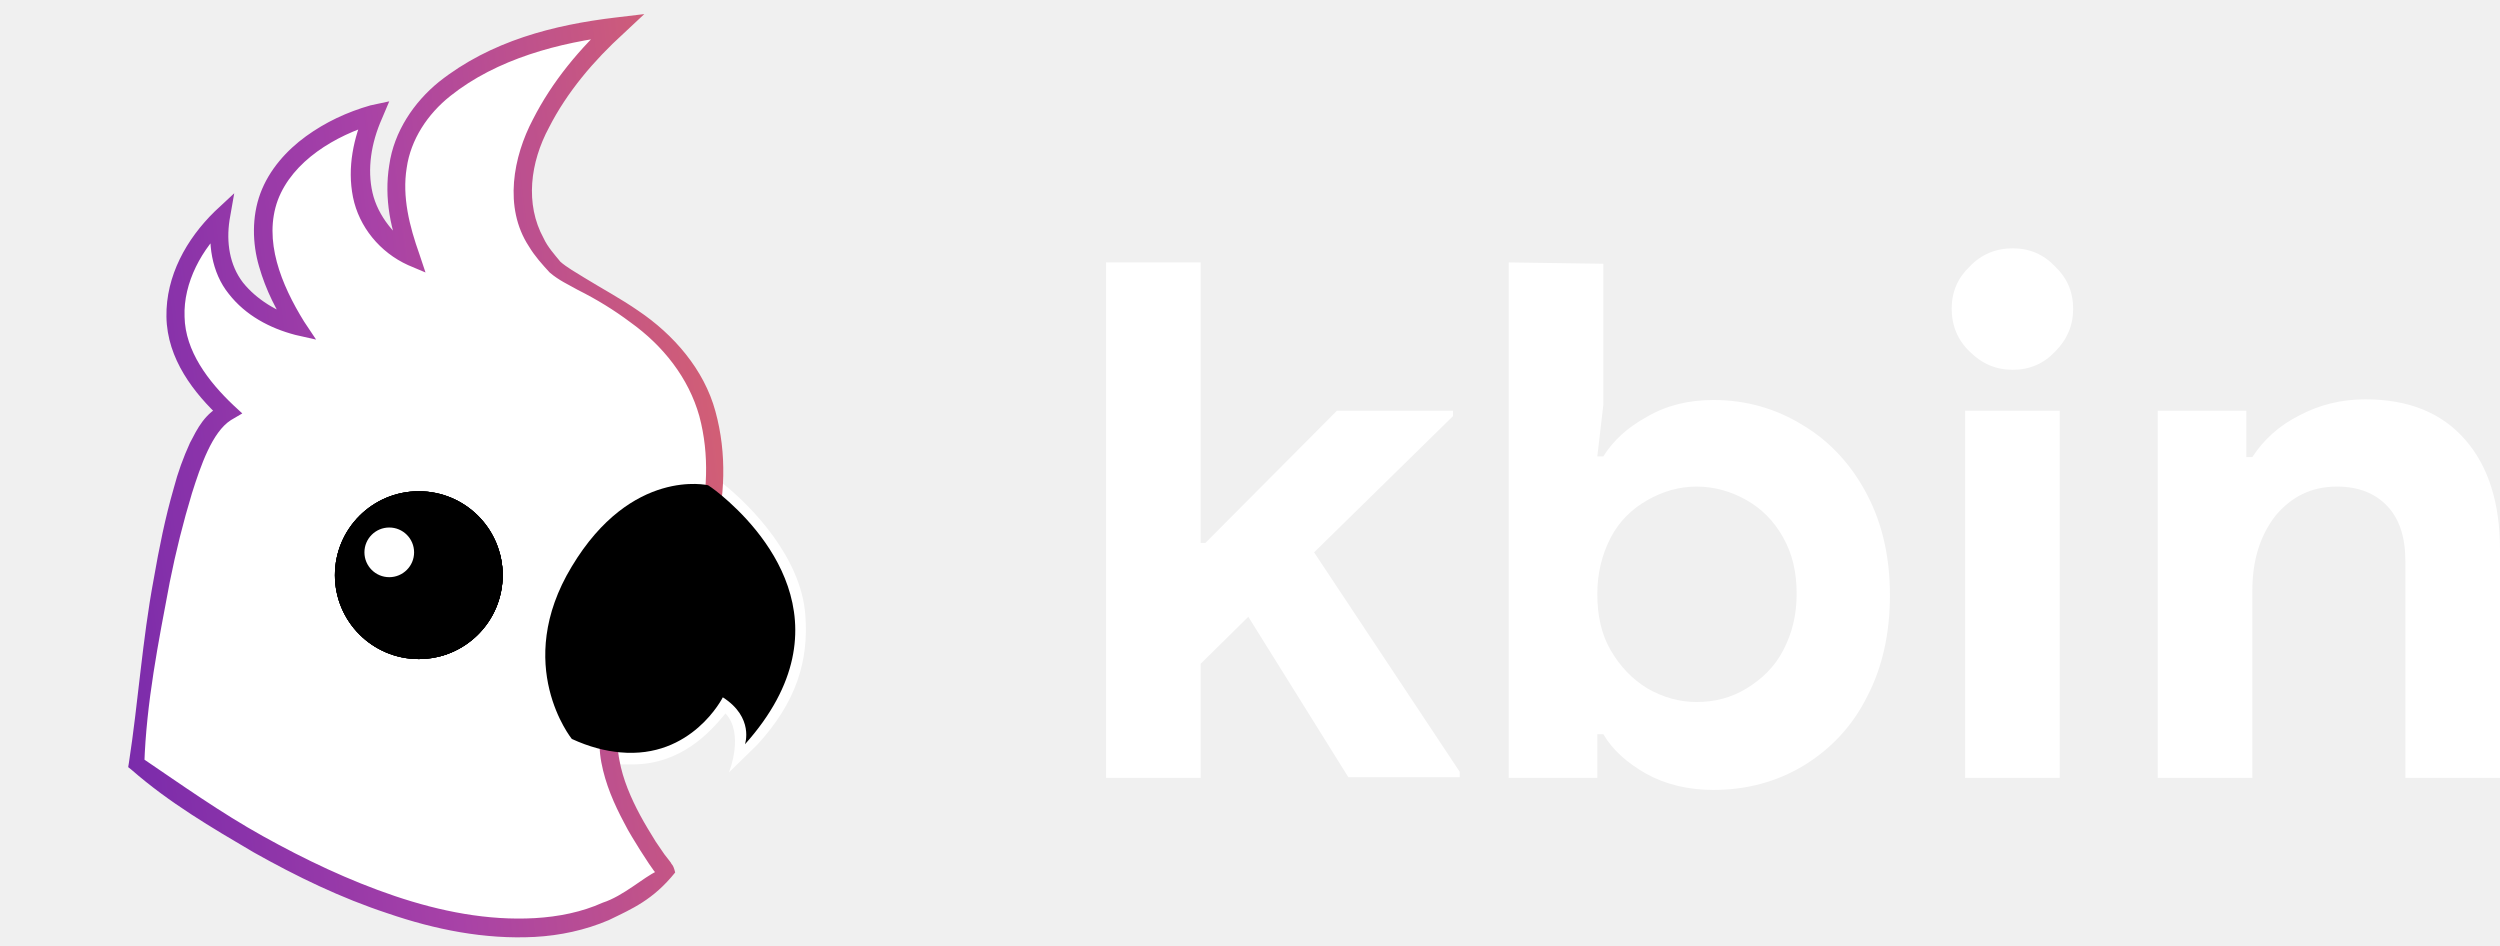
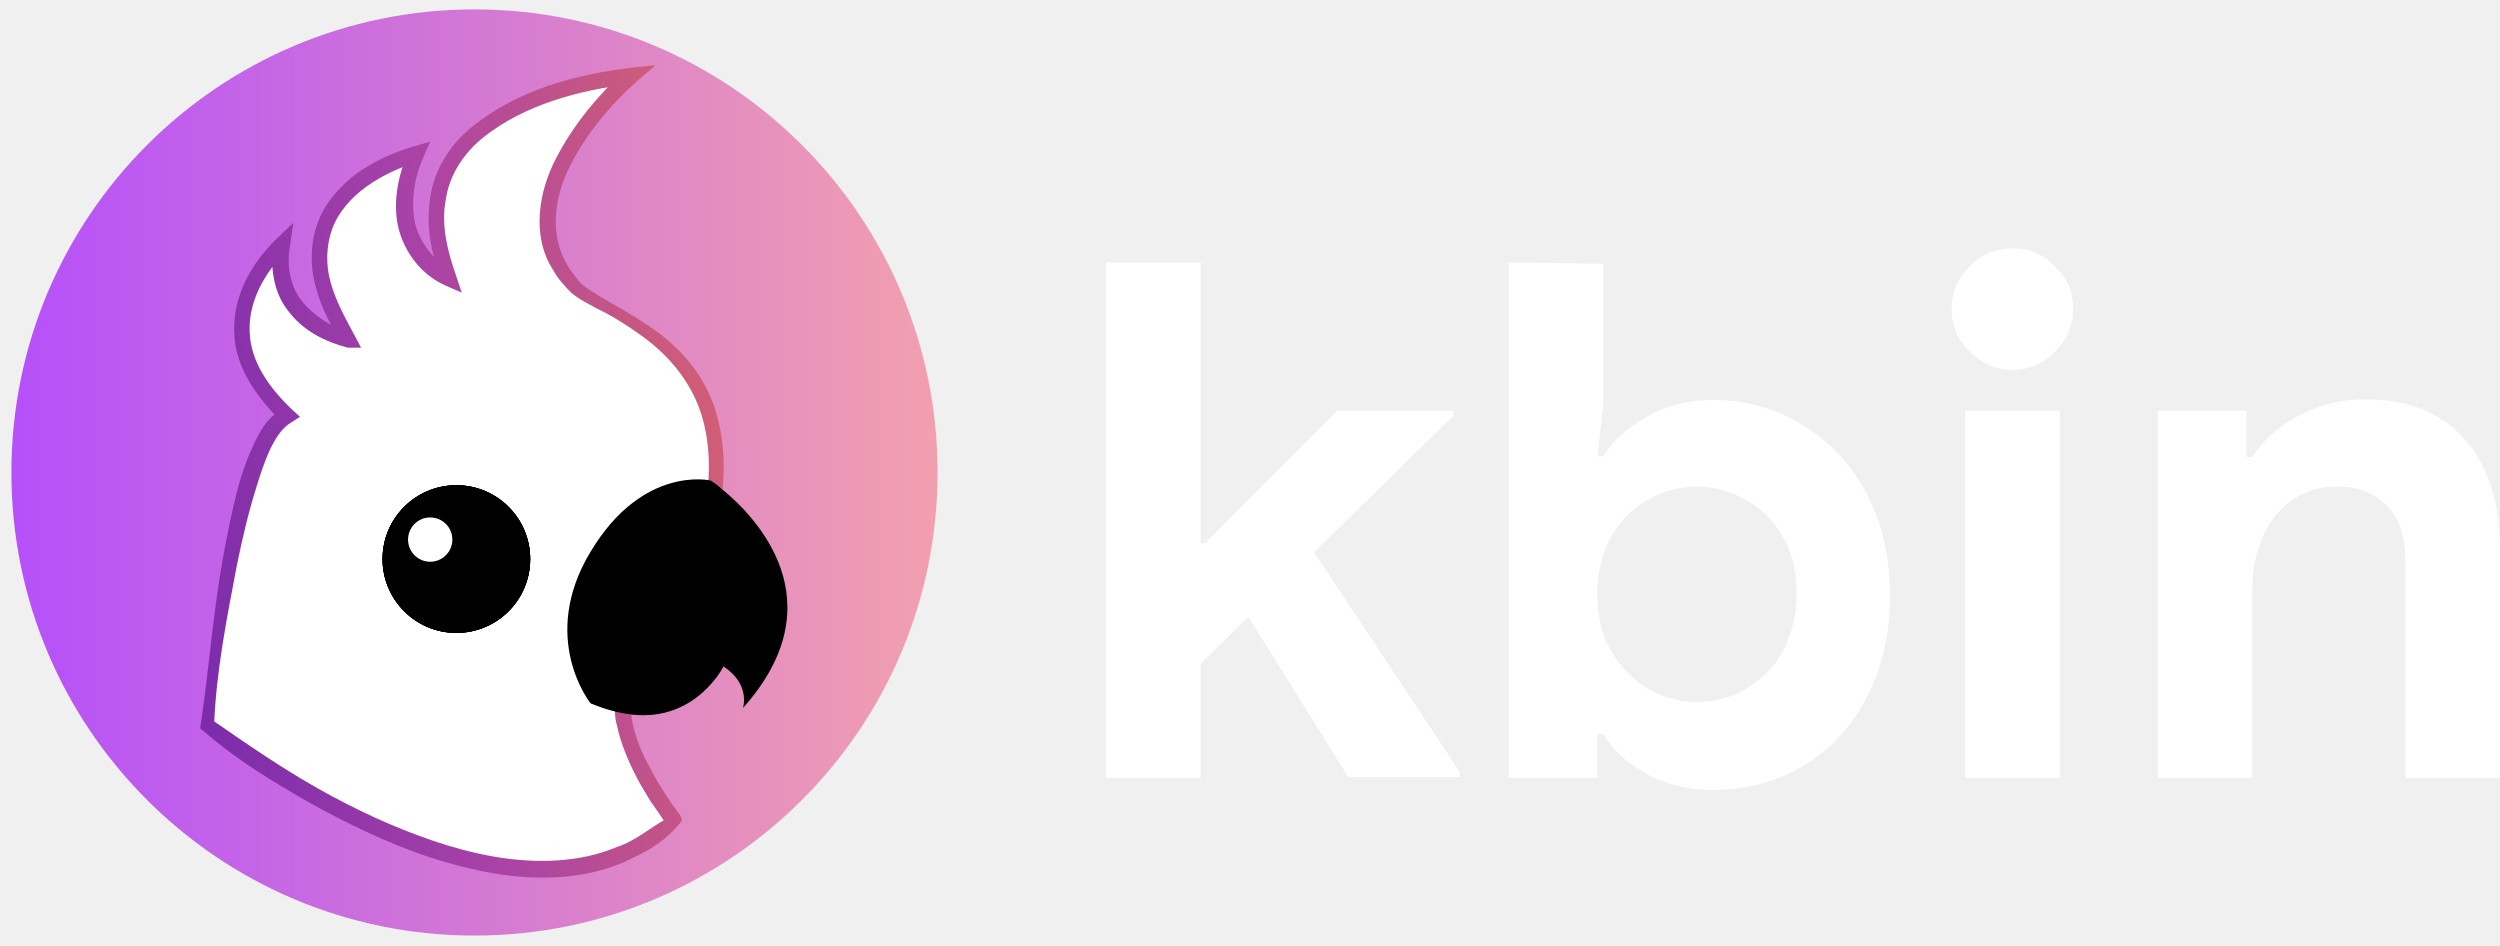
<svg xmlns="http://www.w3.org/2000/svg" version="1.1" x="0px" y="0px" viewBox="0 0 37.25 14.09" style="enable-background:new 0 0 37.25 14.09;" xml:space="preserve">
  <style type="text/css">
	.st0{fill:#FFFFFF;}
- 	.st1{display:none;fill:#281B33;}
- 	.st2{fill:url(#SVGID_1_);}
- 	.st3{display:none;}
+ 	.st1{fill:url(#SVGID_1_);}
+ 	.st2{fill:url(#SVGID_2_);}
+ 	.st3{fill:url(#SVGID_3_);}
+ 	.st4{fill:url(#SVGID_4_);}
+ 	.st5{fill:url(#SVGID_5_);}
+ 	.st6{display:none;fill:#281B33;}
+ 	.st7{fill:url(#SVGID_6_);}
+ 	.st8{fill:url(#SVGID_7_);}
+ 	.st9{fill:url(#SVGID_8_);}
+ 	.st10{display:none;fill:#FFFFFF;}
+ 	.st11{fill:url(#SVGID_9_);}
+ 	.st12{display:none;}
+ 	.st13{fill:url(#SVGID_10_);}
</style>
  <g id="logo">
    <path id="logotype" class="st0" d="M29.99,3.7c-0.25,0-0.47,0.09-0.64,0.27c-0.18,0.17-0.27,0.38-0.27,0.63s0.09,0.47,0.27,0.64   c0.18,0.18,0.39,0.27,0.64,0.27s0.46-0.09,0.63-0.27c0.18-0.18,0.27-0.39,0.27-0.64c0-0.25-0.09-0.46-0.27-0.63   C30.45,3.79,30.24,3.7,29.99,3.7z M16.48,3.91v7.68h1.41v-1.7l0.71-0.7l1.49,2.39h1.66V11.5l-2.17-3.27l2.07-2.03V6.12h-1.73   l-1.96,1.97h-0.07V3.91L16.48,3.91z M22.48,3.91v7.68h1.32v-0.65h0.09c0.14,0.24,0.36,0.43,0.64,0.59c0.29,0.16,0.63,0.24,1,0.24   c0.49,0,0.94-0.12,1.34-0.36c0.41-0.25,0.73-0.59,0.95-1.03c0.23-0.44,0.34-0.95,0.34-1.51c0-0.56-0.11-1.06-0.34-1.5   c-0.23-0.44-0.55-0.79-0.95-1.03c-0.4-0.25-0.85-0.38-1.34-0.38c-0.37,0-0.7,0.08-0.99,0.25c-0.29,0.16-0.5,0.35-0.65,0.59H23.8   l0.09-0.77v-2.1L22.48,3.91z M35.24,5.95c-0.35,0-0.68,0.08-0.98,0.24c-0.3,0.15-0.53,0.36-0.7,0.62h-0.09V6.12h-1.32v5.47h1.41   V8.8c0-0.44,0.11-0.81,0.34-1.11c0.24-0.29,0.54-0.44,0.92-0.44c0.32,0,0.57,0.1,0.75,0.29c0.18,0.19,0.27,0.46,0.27,0.82v3.23   h1.41v-3.4c0-0.69-0.17-1.24-0.52-1.64S35.89,5.95,35.24,5.95L35.24,5.95z M29.28,6.12v5.47h1.41V6.12H29.28z M25.28,7.25   c0.26,0,0.51,0.07,0.74,0.2c0.23,0.13,0.41,0.31,0.55,0.56s0.2,0.52,0.2,0.84s-0.07,0.59-0.2,0.84s-0.32,0.43-0.55,0.57   c-0.23,0.14-0.48,0.2-0.74,0.2c-0.26,0-0.5-0.07-0.73-0.2c-0.23-0.14-0.41-0.33-0.55-0.57c-0.14-0.24-0.2-0.52-0.2-0.84   c0-0.31,0.07-0.59,0.2-0.84s0.32-0.43,0.55-0.56C24.78,7.32,25.02,7.25,25.28,7.25z" />
+     <linearGradient id="SVGID_1_" gradientUnits="userSpaceOnUse" x1="-6.55" y1="29.671" x2="-1.558" y2="20.233">
+       <stop offset="0" style="stop-color:#C358F8" />
+       <stop offset="1" style="stop-color:#7835FF" />
+     </linearGradient>
+     <path class="st1" d="M-2.06,22.3c-0.25-0.55-0.33-1.18-1.2-1.18l-1.81,0.02c-0.76,0-1.01,0.48-0.83,1.16l1.67,7.4   c0.21,0.81,0.39,1.23,0.54,1.43l2.52-8.83H-2.06z" />
+     <linearGradient id="SVGID_2_" gradientUnits="userSpaceOnUse" x1="4.314" y1="29.663" x2="0.205" y2="18.407">
+       <stop offset="0" style="stop-color:#B550FA" />
+       <stop offset="1" style="stop-color:#F2A0AF" />
+     </linearGradient>
+     <path class="st2" d="M6.78,17.23H2.54c-1.02,0-1.34,0.48-1.59,1.13l-1.16,3.94h-0.01l-0.18,0.62l-2.35,8.26   c-0.02,0.07,0.03,0.14,0.11,0.14h4.9c1.07,0,1.4-0.24,1.77-1.26l3.52-11.82C7.83,17.42,7.12,17.23,6.78,17.23z" />
+     <linearGradient id="SVGID_3_" gradientUnits="userSpaceOnUse" x1="-76.662" y1="167.792" x2="-74.499" y2="163.701" gradientTransform="matrix(2.6007 0 0 -2.6007 181.5072 447.6665)">
+       <stop offset="0" style="stop-color:#C358F8" />
+       <stop offset="1" style="stop-color:#7835FF" />
+     </linearGradient>
+     <path class="st3" d="M-16.72,11.86l-1.81,0.02c-0.76,0-1.01,0.48-0.83,1.17l1.67,7.4c0.37,1.37,0.61,1.61,0.86,1.61h0.48   c0.95,0,1.29-0.57,1.66-1.61l2.63-7.4h-3.47C-15.77,12.48-15.85,11.86-16.72,11.86L-16.72,11.86z" />
+     <linearGradient id="SVGID_4_" gradientUnits="userSpaceOnUse" x1="-71.342" y1="168.838" x2="-73.308" y2="163.45" gradientTransform="matrix(2.6007 0 0 -2.6007 176.8967 447.6665)">
+       <stop offset="0" style="stop-color:#B550FA" />
+       <stop offset="1" style="stop-color:#F2A0AF" />
+     </linearGradient>
+     <path class="st4" d="M-10.92,7.96h4.24c0.34,0,1.05,0.19,0.77,1.01L-9.43,20.8c-0.36,1.02-0.7,1.25-1.77,1.25h-5.63   c0.29,0,0.6-0.57,0.97-1.61l3.35-11.34C-12.26,8.45-11.94,7.96-10.92,7.96L-10.92,7.96z" />
  </g>
  <g id="Layer_2">
-     <rect x="-1.15" y="-0.56" class="st1" width="17.54" height="16.81" />
+     <linearGradient id="SVGID_5_" gradientUnits="userSpaceOnUse" x1="0.178" y1="7.044" x2="13.969" y2="7.044">
+       <stop offset="0" style="stop-color:#B550FA" />
+       <stop offset="1" style="stop-color:#F2A0AF" />
+     </linearGradient>
+     <circle class="st5" cx="7.07" cy="7.04" r="6.9" />
+     <rect x="-1.15" y="-0.56" class="st6" width="17.54" height="16.81" />
+     <linearGradient id="SVGID_6_" gradientUnits="userSpaceOnUse" x1="11.153" y1="23.3" x2="12.683" y2="31.595">
+       <stop offset="0" style="stop-color:#C358F8" />
+       <stop offset="1" style="stop-color:#7835FF" />
+     </linearGradient>
+     <path class="st7" d="M13.97,24.89l-2.96,8.13c0,0,0,0,0,0l-2.32-9.41l3.07,0.05c0.22,0,0.43,0.12,0.56,0.3l0.33,0.5   c0.13,0.19,0.34,0.31,0.57,0.3l0.64,0L13.97,24.89z" />
+     <linearGradient id="SVGID_7_" gradientUnits="userSpaceOnUse" x1="20.435" y1="18.84" x2="14.432" y2="35.288">
+       <stop offset="0" style="stop-color:#B550FA" />
+       <stop offset="1" style="stop-color:#F2A0AF" />
+     </linearGradient>
+     <path class="st8" d="M23.45,19.61l-4.89,13.93H11.9l3.11-9.15c0,0,0,0,0,0c0.02-0.03,0.03-0.06,0.04-0.09l1.33-3.91   c0.4-0.28,0.68-0.49,1.08-0.77H23.45z" />
    <g>
      <g>
-         <path class="st0" d="M8.5,11.31c0.26-0.05,0.2-0.11-0.08-0.23l-0.06-0.02l-0.04-0.05C8.28,10.96,7.33,9.79,8.3,8.24     c0.71-1.14,1.09-1.2,1.55-1.2c0.16,0-0.08-0.22-0.07-0.21c0.08,0.03,0.88,0.28,1.01,0.39c0.41,0.33,1.15,1.09,1.21,1.95     c0.05,0.67-0.13,1.29-0.72,1.93l-0.42,0.41c0.01-0.02,0.23-0.58-0.05-0.88c-0.23,0.28-0.66,0.76-1.39,0.76     C9.37,11.39,8.05,11.39,8.5,11.31z" />
+         <path class="st0" d="M-13.24,36.32c-2.69,2.6-7.97-1.62-7.97-1.62s0.43-4.93,1.37-5.29c-0.07-0.07-0.15-0.14-0.23-0.23     c-1.33-1.43,0.13-2.69,0.13-2.69c-0.23,1.31,1.15,1.62,1.15,1.62c-1.63-2.49,1.15-3.18,1.15-3.18c-0.68,1.57,0.57,2.14,0.57,2.14     c-1.26-3.12,3.1-3.48,3.1-3.48s-2.43,2.09-0.94,3.62c0.25,0.26,1.46,0.67,2.03,1.6c1.11,1.81-0.51,4.38-1.07,5.12     C-14.52,34.68-13.24,36.32-13.24,36.32z" />
+         <linearGradient id="SVGID_8_" gradientUnits="userSpaceOnUse" x1="-21.802" y1="31.275" x2="-12.341" y2="30.108">
+           <stop offset="3.642173e-07" style="stop-color:#7A2BAB" />
+           <stop offset="0.495" style="stop-color:#A842A7" />
+           <stop offset="0.99" style="stop-color:#D15E76" />
+         </linearGradient>
+         <path class="st9" d="M-13.1,36.33c-0.33,0.41-0.64,0.54-1,0.71c-0.35,0.15-0.73,0.23-1.11,0.25c-0.76,0.04-1.51-0.11-2.21-0.35     c-0.71-0.24-1.38-0.56-2.02-0.92c-0.64-0.37-1.27-0.75-1.84-1.24l-0.05-0.04l0.01-0.06c0.14-0.92,0.2-1.85,0.37-2.77     c0.08-0.46,0.17-0.92,0.3-1.37c0.07-0.23,0.15-0.45,0.25-0.67c0.11-0.21,0.22-0.46,0.52-0.59l-0.04,0.23l0,0     c-0.41-0.39-0.81-0.9-0.83-1.53c-0.02-0.62,0.3-1.18,0.73-1.59l0.29-0.28l-0.07,0.4c-0.06,0.33,0,0.68,0.21,0.94     c0.2,0.25,0.52,0.44,0.84,0.54l-0.14,0.2l0,0c-0.2-0.29-0.36-0.61-0.46-0.96c-0.1-0.35-0.11-0.74,0.02-1.1     c0.13-0.36,0.39-0.64,0.69-0.85c0.3-0.21,0.62-0.36,0.97-0.46l0.28-0.08l-0.12,0.26c-0.16,0.36-0.22,0.75-0.15,1.11     c0.08,0.35,0.34,0.66,0.64,0.86l0,0l-0.17,0.16c-0.19-0.44-0.3-0.94-0.22-1.43c0.07-0.5,0.37-0.95,0.75-1.25     c0.78-0.61,1.73-0.86,2.67-0.97l0.42-0.05l-0.32,0.29c-0.44,0.4-0.85,0.89-1.12,1.42c-0.28,0.53-0.36,1.16-0.08,1.67     c0.07,0.13,0.16,0.24,0.25,0.35c0.09,0.08,0.23,0.17,0.36,0.24c0.27,0.16,0.55,0.31,0.81,0.49c0.53,0.35,0.99,0.88,1.16,1.51     c0.35,1.29-0.14,2.58-0.74,3.67c-0.15,0.28-0.32,0.55-0.5,0.8c-0.21,0.25-0.26,0.46-0.2,0.77c0.05,0.28,0.18,0.56,0.32,0.83     c0.07,0.13,0.15,0.26,0.23,0.39l0.13,0.19l0.07,0.09l0.03,0.05C-13.16,36.21-13.13,36.2-13.1,36.33z M-13.37,36.31     c0,0.1,0.02,0.06-0.01,0.04l-0.04-0.05l-0.07-0.1l-0.13-0.2c-0.09-0.13-0.17-0.27-0.24-0.41c-0.15-0.28-0.28-0.58-0.34-0.91     c-0.03-0.16-0.04-0.34,0-0.52c0.03-0.18,0.17-0.34,0.24-0.45c0.18-0.25,0.34-0.51,0.49-0.78c0.58-1.06,1.04-2.31,0.72-3.47     c-0.17-0.57-0.54-1.06-1.04-1.41c-0.25-0.18-0.51-0.34-0.79-0.48c-0.14-0.08-0.28-0.14-0.42-0.27c-0.11-0.12-0.23-0.24-0.31-0.39     c-0.38-0.59-0.24-1.35,0.05-1.91c0.3-0.58,0.71-1.07,1.19-1.5l0.1,0.24c-0.89,0.11-1.82,0.35-2.52,0.91     c-0.34,0.28-0.6,0.66-0.66,1.09c-0.08,0.43,0.04,0.87,0.18,1.3l0.09,0.27l-0.26-0.11l0,0c-0.42-0.19-0.73-0.57-0.83-1.02     c-0.09-0.45,0.02-0.9,0.19-1.29l0.16,0.19c-0.61,0.18-1.25,0.56-1.47,1.15c-0.23,0.6,0.05,1.27,0.4,1.83l0,0l0.18,0.28     l-0.31-0.08c-0.39-0.1-0.75-0.29-1-0.62c-0.26-0.32-0.32-0.77-0.25-1.16l0.22,0.13c-0.37,0.35-0.65,0.86-0.63,1.37     c0.01,0.52,0.35,0.97,0.74,1.34l0,0l0.13,0.12l-0.17,0.11c-0.28,0.17-0.45,0.68-0.58,1.09c-0.13,0.44-0.25,0.88-0.34,1.33     c-0.17,0.91-0.35,1.82-0.39,2.74l-0.04-0.1c0.6,0.41,1.19,0.83,1.83,1.18c0.63,0.35,1.29,0.67,1.98,0.9     c0.68,0.23,1.4,0.38,2.11,0.33c0.35-0.02,0.7-0.09,1.02-0.23C-13.88,36.68-13.58,36.4-13.37,36.31z" />
+       </g>
+       <g>
+         <path d="M-12.06,34.41c0,0,0.14-0.41-0.33-0.72c0,0-0.45,0.97-1.57,0.83c0-0.05-0.02-0.1-0.01-0.13c-0.04,0-0.08-0.01-0.13-0.03     c-0.14-0.02-0.3-0.07-0.47-0.14c-0.12-0.16-0.76-1.13,0.02-2.42c0.78-1.29,1.74-1.19,1.9-1.17c0.02,0.01,0.06,0.04,0.11,0.09     c0.01,0.01,0.1,0.08,0.12,0.1c0.03-0.04,0.02-0.09,0.04-0.12C-11.84,31.14-10.53,32.58-12.06,34.41z" />
+         <path class="st0" d="M-12.4,30.67c-0.02,0.03-0.01,0.1-0.04,0.14c0.31,0.26,0.9,0.84,1,1.65c0.07,0.54-0.1,1.08-0.5,1.62     c-0.05-0.16-0.16-0.34-0.38-0.48l-0.12-0.08l-0.06,0.13c-0.03,0.04-0.46,0.88-1.47,0.75c-0.01,0.03,0.01,0.08,0.01,0.13     c1.12,0.14,1.57-0.83,1.57-0.83c0.47,0.31,0.33,0.72,0.33,0.72C-10.4,32.56-11.86,31.11-12.4,30.67z" />
+       </g>
+       <g>
+         <circle cx="-16.96" cy="31.86" r="1.26" />
+         <path d="M-15.74,31.54c0.18,0.67-0.23,1.36-0.9,1.54L-15.74,31.54z" />
        <g>
-           <path class="st0" d="M9.93,12.99c-2.67,2.57-7.9-1.61-7.9-1.61s0.43-4.89,1.36-5.24C3.32,6.08,3.24,6,3.17,5.92      C1.85,4.5,3.29,3.25,3.29,3.25c-0.23,1.3,1.14,1.61,1.14,1.61C2.82,2.4,5.56,1.71,5.56,1.71C4.89,3.27,6.13,3.84,6.13,3.84      C4.88,0.74,9.2,0.39,9.2,0.39S6.79,2.46,8.27,3.98c0.25,0.26,1.45,0.67,2.01,1.59c1.1,1.79-0.51,4.34-1.06,5.07      C8.66,11.36,9.93,12.99,9.93,12.99z" />
-           <linearGradient id="SVGID_1_" gradientUnits="userSpaceOnUse" x1="1.444" y1="7.989" x2="10.814" y2="6.833">
+           <circle cx="-16.96" cy="31.86" r="1.26" />
+           <circle class="st0" cx="-17.41" cy="31.52" r="0.37" />
+         </g>
+       </g>
+       <g>
+         <circle cx="-16.96" cy="31.86" r="1.26" />
+         <path d="M-15.74,31.54c0.18,0.67-0.23,1.36-0.9,1.54L-15.74,31.54z" />
+         <g>
+           <circle cx="-16.96" cy="31.86" r="1.26" />
+           <circle class="st0" cx="-17.41" cy="31.52" r="0.37" />
+         </g>
+       </g>
+     </g>
+     <g>
+       <g>
+         <path class="st10" d="M8.78,10.74c0.23-0.04,0.18-0.09-0.07-0.2l-0.05-0.02l-0.03-0.04C8.59,10.43,7.76,9.4,8.61,8.04     c0.62-1,0.96-1.05,1.36-1.05c0.14,0-0.07-0.19-0.06-0.19c0.07,0.03,0.77,0.25,0.89,0.34c0.36,0.29,1.01,0.96,1.06,1.72     c0.04,0.59-0.11,1.13-0.63,1.7l-0.37,0.36c0-0.02,0.2-0.51-0.05-0.77c-0.2,0.25-0.58,0.67-1.22,0.67     C9.55,10.81,8.39,10.81,8.78,10.74z" />
+         <g>
+           <path class="st0" d="M10.04,12.22c-2.35,2.26-6.95-1.42-6.95-1.42s0.37-4.3,1.2-4.61C4.22,6.13,4.16,6.07,4.09,6      C2.93,4.75,4.2,3.65,4.2,3.65c-0.2,1.14,1,1.42,1,1.42c-1.42-2.17,1-2.77,1-2.77C5.61,3.66,6.7,4.16,6.7,4.16      C5.6,1.44,9.4,1.13,9.4,1.13S7.28,2.95,8.58,4.29c0.22,0.23,1.27,0.59,1.77,1.4c0.97,1.58-0.45,3.82-0.94,4.46      C8.93,10.79,10.04,12.22,10.04,12.22z" />
+           <linearGradient id="SVGID_9_" gradientUnits="userSpaceOnUse" x1="2.574" y1="7.818" x2="10.822" y2="6.801">
            <stop offset="3.642173e-07" style="stop-color:#7A2BAB" />
            <stop offset="0.495" style="stop-color:#A842A7" />
            <stop offset="0.99" style="stop-color:#D15E76" />
          </linearGradient>
-           <path class="st2" d="M10.06,13c-0.33,0.41-0.64,0.54-0.99,0.71c-0.35,0.15-0.73,0.23-1.1,0.25c-0.75,0.04-1.49-0.11-2.19-0.35      c-0.7-0.23-1.36-0.55-2-0.91c-0.63-0.37-1.26-0.74-1.82-1.23l-0.05-0.04l0.01-0.06c0.14-0.91,0.2-1.83,0.37-2.74      c0.08-0.46,0.17-0.91,0.3-1.36C2.65,7.04,2.73,6.82,2.83,6.6c0.11-0.21,0.22-0.45,0.51-0.58L3.3,6.24l0,0      C2.89,5.86,2.49,5.35,2.48,4.72C2.47,4.11,2.78,3.56,3.2,3.15l0.29-0.27l-0.07,0.4c-0.05,0.33,0,0.67,0.2,0.93      c0.2,0.25,0.51,0.44,0.83,0.53L4.32,4.93l0,0c-0.2-0.29-0.36-0.61-0.46-0.96c-0.1-0.34-0.11-0.74,0.02-1.09      c0.13-0.35,0.39-0.64,0.68-0.85c0.29-0.21,0.61-0.36,0.96-0.46L5.8,1.51L5.69,1.77c-0.16,0.36-0.22,0.75-0.14,1.1      c0.08,0.35,0.34,0.66,0.64,0.85l0,0L6.01,3.88C5.82,3.45,5.72,2.95,5.8,2.46c0.07-0.5,0.37-0.94,0.74-1.24      c0.77-0.61,1.71-0.85,2.64-0.96L9.6,0.21L9.29,0.5C8.85,0.9,8.45,1.37,8.18,1.9C7.9,2.42,7.82,3.04,8.1,3.55      C8.16,3.68,8.26,3.79,8.35,3.9c0.09,0.08,0.23,0.16,0.36,0.24c0.26,0.16,0.54,0.31,0.8,0.49c0.52,0.35,0.98,0.87,1.15,1.5      c0.35,1.28-0.14,2.56-0.73,3.64c-0.15,0.27-0.32,0.54-0.5,0.8c-0.21,0.25-0.26,0.46-0.2,0.76c0.05,0.28,0.17,0.56,0.31,0.82      c0.07,0.13,0.15,0.26,0.23,0.39l0.13,0.19l0.07,0.09L10,12.86C10,12.88,10.03,12.87,10.06,13z M9.79,12.98      c0,0.1,0.02,0.06-0.01,0.04l-0.04-0.05l-0.07-0.1l-0.13-0.2c-0.08-0.13-0.17-0.27-0.24-0.41c-0.15-0.28-0.28-0.58-0.34-0.9      c-0.03-0.16-0.04-0.34,0-0.51c0.03-0.18,0.17-0.34,0.24-0.45C9.39,10.16,9.55,9.9,9.7,9.64c0.58-1.05,1.03-2.28,0.72-3.44      c-0.16-0.57-0.54-1.05-1.03-1.4c-0.24-0.18-0.5-0.34-0.78-0.48C8.47,4.24,8.33,4.18,8.19,4.06C8.08,3.94,7.97,3.82,7.88,3.67      C7.5,3.09,7.65,2.33,7.94,1.78c0.29-0.57,0.7-1.06,1.17-1.49l0.1,0.24C8.33,0.63,7.4,0.88,6.71,1.43      C6.37,1.7,6.12,2.08,6.06,2.5C5.99,2.93,6.1,3.37,6.25,3.79l0.09,0.27L6.08,3.95l0,0C5.66,3.76,5.35,3.38,5.26,2.94      C5.17,2.49,5.27,2.05,5.44,1.66L5.6,1.84C4.99,2.02,4.36,2.4,4.14,2.98C3.92,3.58,4.19,4.24,4.53,4.79l0,0l0.18,0.27L4.4,4.99      C4.02,4.89,3.66,4.7,3.41,4.38C3.15,4.06,3.09,3.61,3.16,3.23l0.22,0.13C3.01,3.7,2.73,4.21,2.75,4.72      C2.76,5.23,3.1,5.68,3.48,6.04l0,0l0.13,0.12l-0.17,0.1C3.16,6.44,2.99,6.94,2.86,7.35C2.73,7.78,2.62,8.22,2.53,8.67      c-0.17,0.9-0.35,1.8-0.38,2.72l-0.04-0.1c0.59,0.4,1.18,0.82,1.81,1.17c0.63,0.35,1.28,0.66,1.96,0.89      c0.68,0.23,1.39,0.37,2.09,0.33c0.35-0.02,0.7-0.09,1.01-0.23C9.29,13.35,9.59,13.07,9.79,12.98z" />
+           <path class="st11" d="M10.16,12.23c-0.29,0.36-0.56,0.47-0.87,0.62c-0.31,0.13-0.64,0.2-0.97,0.22c-0.66,0.04-1.31-0.1-1.93-0.3      c-0.62-0.21-1.2-0.49-1.76-0.8c-0.56-0.32-1.11-0.65-1.6-1.08l-0.05-0.04l0.01-0.05c0.12-0.8,0.18-1.61,0.32-2.42      c0.07-0.4,0.15-0.8,0.26-1.2C3.63,6.98,3.7,6.79,3.79,6.6c0.1-0.19,0.19-0.4,0.45-0.51l-0.04,0.2C3.85,5.94,3.5,5.49,3.49,4.95      C3.47,4.4,3.75,3.92,4.12,3.56l0.25-0.24L4.32,3.67c-0.05,0.29,0,0.59,0.18,0.82c0.18,0.22,0.45,0.39,0.73,0.47l0,0L5.11,5.13      c-0.17-0.26-0.32-0.53-0.4-0.84c-0.09-0.3-0.09-0.65,0.02-0.96c0.11-0.31,0.34-0.56,0.59-0.75C5.58,2.4,5.86,2.27,6.17,2.18      l0.24-0.07l-0.1,0.23C6.17,2.65,6.12,3,6.18,3.31c0.07,0.31,0.3,0.58,0.56,0.75L6.6,4.2C6.43,3.82,6.34,3.39,6.41,2.95      c0.06-0.44,0.32-0.83,0.66-1.09c0.68-0.53,1.51-0.75,2.33-0.85l0.37-0.04L9.48,1.22C9.09,1.57,8.74,1.99,8.5,2.46      C8.26,2.92,8.19,3.47,8.43,3.91c0.06,0.11,0.14,0.21,0.22,0.31c0.08,0.07,0.2,0.14,0.31,0.21C9.2,4.57,9.44,4.7,9.67,4.86      c0.46,0.3,0.86,0.76,1.01,1.32c0.31,1.12-0.13,2.25-0.64,3.2c-0.13,0.24-0.28,0.48-0.44,0.7c-0.19,0.22-0.23,0.4-0.18,0.67      c0.05,0.25,0.15,0.49,0.28,0.72c0.06,0.12,0.13,0.23,0.2,0.34l0.11,0.17l0.06,0.08l0.03,0.04      C10.1,12.12,10.14,12.11,10.16,12.23z M9.92,12.21c0,0.09,0.01,0.05-0.01,0.04l-0.03-0.04l-0.06-0.09l-0.12-0.17      c-0.07-0.12-0.15-0.24-0.21-0.36c-0.13-0.25-0.24-0.51-0.3-0.79c-0.08-0.27,0.03-0.66,0.22-0.85c0.16-0.22,0.3-0.45,0.43-0.68      c0.51-0.92,0.91-2.01,0.63-3.03C10.33,5.74,10,5.32,9.57,5.01c-0.22-0.16-0.44-0.3-0.69-0.42C8.76,4.52,8.64,4.47,8.51,4.36      c-0.1-0.1-0.2-0.21-0.27-0.34C7.91,3.51,8.03,2.84,8.29,2.35c0.26-0.5,0.62-0.93,1.03-1.31l0.09,0.21      c-0.78,0.09-1.59,0.31-2.2,0.79c-0.3,0.24-0.52,0.57-0.57,0.95C6.57,3.36,6.67,3.75,6.8,4.12l0.08,0.24l-0.23-0.1      C6.28,4.1,6.02,3.76,5.93,3.37C5.85,2.98,5.94,2.59,6.09,2.25l0.14,0.16c-0.53,0.16-1.09,0.49-1.28,1      c-0.09,0.25-0.1,0.54-0.02,0.81C5.01,4.5,5.15,4.75,5.29,5.01l0.09,0.17H5.18l0,0C4.84,5.09,4.52,4.93,4.3,4.64      C4.07,4.36,4.02,3.96,4.08,3.63l0.19,0.11c-0.32,0.31-0.57,0.75-0.55,1.2c0.01,0.45,0.3,0.85,0.64,1.17l0.11,0.1L4.33,6.3      C4.08,6.45,3.93,6.9,3.82,7.26C3.7,7.64,3.61,8.03,3.53,8.42c-0.15,0.79-0.31,1.59-0.34,2.39l-0.04-0.09      c0.52,0.36,1.04,0.72,1.59,1.03c0.55,0.31,1.13,0.58,1.72,0.78c0.59,0.2,1.22,0.33,1.84,0.29c0.31-0.02,0.61-0.08,0.89-0.2      C9.48,12.53,9.74,12.29,9.92,12.21z" />
        </g>
-         <path d="M11.1,11.09c0,0,0.14-0.4-0.33-0.7c0,0-0.46,0.92-1.53,0.82c-0.22-0.02-0.46-0.08-0.72-0.2c0,0-0.89-1.1,0-2.57     c0.89-1.48,2.03-1.21,2.03-1.21s0.08,0.05,0.2,0.15C11.31,7.85,12.71,9.29,11.1,11.09z" />
+         <path d="M11.07,10.55c0,0,0.12-0.35-0.29-0.62c0,0-0.4,0.81-1.34,0.72c-0.19-0.02-0.4-0.07-0.64-0.17c0,0-0.78-0.97,0-2.26     c0.78-1.3,1.79-1.06,1.79-1.06s0.07,0.04,0.17,0.13C11.26,7.7,12.49,8.96,11.07,10.55z" />
      </g>
-       <path class="st3" d="M10.55,7.24c0,0,2.51,1.65,0.54,3.85c0,0,0.14-0.4-0.33-0.71c0,0-0.66,1.34-2.24,0.62c0,0-0.89-1.1,0-2.56    S10.55,7.24,10.55,7.24z" />
+       <path class="st12" d="M10.59,7.16c0,0,2.21,1.45,0.48,3.39c0,0,0.12-0.35-0.29-0.62c0,0-0.58,1.18-1.97,0.55c0,0-0.79-0.96,0-2.26    C9.59,6.93,10.59,7.16,10.59,7.16z" />
      <g>
-         <circle cx="6.24" cy="8.57" r="1.25" />
-         <path d="M7.45,8.26C7.62,8.92,7.22,9.6,6.55,9.78L7.45,8.26z" />
+         <circle cx="6.8" cy="8.33" r="1.1" />
+         <path d="M7.86,8.05c0.15,0.59-0.2,1.19-0.79,1.34L7.86,8.05z" />
        <g>
-           <circle cx="6.24" cy="8.57" r="1.25" />
-           <circle class="st0" cx="5.8" cy="8.23" r="0.37" />
+           <circle cx="6.8" cy="8.33" r="1.1" />
+           <circle class="st0" cx="6.41" cy="8.04" r="0.33" />
        </g>
      </g>
      <g>
-         <circle cx="6.24" cy="8.57" r="1.25" />
-         <path d="M7.45,8.26C7.62,8.92,7.22,9.6,6.55,9.78L7.45,8.26z" />
+         <circle cx="6.8" cy="8.33" r="1.1" />
+         <path d="M7.86,8.05c0.15,0.59-0.2,1.19-0.79,1.34L7.86,8.05z" />
        <g>
-           <circle cx="6.24" cy="8.57" r="1.25" />
-           <circle class="st0" cx="5.8" cy="8.23" r="0.37" />
+           <circle cx="6.8" cy="8.33" r="1.1" />
+           <circle class="st0" cx="6.41" cy="8.04" r="0.33" />
+         </g>
+       </g>
+     </g>
+     <g>
+       <g>
+         <path class="st0" d="M30.65,32.59c-0.26-0.02-0.52-0.1-0.8-0.22l-0.06-0.03l-0.04-0.05c-0.04-0.05-0.99-1.25-0.02-2.85     c0.7-1.17,1.57-1.34,2.03-1.34c0.16,0,0.26,0.02,0.28,0.03c0.09,0.04,0.18,0.09,0.31,0.21c0.41,0.34,1.1,1.04,1.18,2.02     c0.05,0.69-0.22,1.37-0.81,2.03l-0.35,0.31c0-0.01,0.14-0.98-0.15-0.74c-0.24,0.28-0.68,0.64-1.37,0.64     C30.78,32.6,30.72,32.6,30.65,32.59z" />
+         <path class="st0" d="M29.33,35.21c-2.65,0-5.63-2.36-5.75-2.46l-0.12-0.1l0.01-0.16c0.09-1.03,0.42-4.15,1.2-5.12     c0,0,0,0-0.01-0.01c-0.44-0.47-0.65-0.98-0.62-1.52c0.05-0.88,0.73-1.48,0.76-1.51l0.62-0.54l-0.15,0.81     c-0.06,0.32,0.01,0.56,0.13,0.74c-0.13-0.44-0.12-0.86,0.03-1.23c0.4-1.01,1.66-1.34,1.71-1.35l0.57-0.14l-0.21,0.47     c0.01-0.03,0.03-0.05,0.05-0.08c0.83-1.35,3.09-1.55,3.19-1.55l0.89-0.07L30.96,22c-0.01,0.01-1.23,1.07-1.28,2.13     c-0.02,0.36,0.11,0.68,0.39,0.96c0.05,0.05,0.22,0.14,0.37,0.23c0.48,0.27,1.21,0.68,1.63,1.37c1.29,2.1-0.81,4.97-1.06,5.29     c-0.31,0.41,0.33,1.49,0.69,1.95l0.16,0.21l-0.19,0.18C31.07,34.91,30.27,35.21,29.33,35.21z" />
+         <g>
+           <path class="st0" d="M31.49,34.1c-2.61,2.52-7.73-1.57-7.73-1.57s0.42-4.78,1.33-5.13c-0.07-0.07-0.14-0.14-0.22-0.22      c-1.29-1.39,0.12-2.61,0.12-2.61c-0.23,1.27,1.11,1.57,1.11,1.57c-1.58-2.41,1.11-3.08,1.11-3.08      c-0.66,1.52,0.55,2.08,0.55,2.08c-1.22-3.03,3-3.37,3-3.37s-2.36,2.02-0.91,3.51c0.25,0.25,1.42,0.65,1.97,1.55      c1.08,1.76-0.5,4.25-1.04,4.96C30.24,32.51,31.49,34.1,31.49,34.1z" />
+           <linearGradient id="SVGID_10_" gradientUnits="userSpaceOnUse" x1="23.182" y1="29.21" x2="32.355" y2="28.079">
+             <stop offset="3.642173e-07" style="stop-color:#7A2BAB" />
+             <stop offset="0.495" style="stop-color:#A842A7" />
+             <stop offset="0.99" style="stop-color:#D15E76" />
+           </linearGradient>
+           <path class="st13" d="M31.62,34.11c-0.32,0.4-0.62,0.53-0.97,0.69c-0.34,0.14-0.71,0.22-1.08,0.24      c-0.74,0.04-1.46-0.11-2.14-0.34c-0.68-0.23-1.34-0.54-1.96-0.89c-0.62-0.36-1.24-0.73-1.78-1.2l-0.05-0.04l0.01-0.05      c0.14-0.89,0.2-1.79,0.36-2.69c0.08-0.45,0.16-0.89,0.29-1.33c0.07-0.22,0.14-0.44,0.25-0.65c0.11-0.21,0.22-0.44,0.5-0.57      L25,27.5l0,0c-0.4-0.37-0.79-0.87-0.8-1.48c-0.01-0.6,0.29-1.14,0.71-1.54l0.28-0.27l-0.06,0.39c-0.05,0.32,0,0.66,0.2,0.91      c0.2,0.25,0.5,0.43,0.81,0.52L26,26.22l0,0c-0.2-0.28-0.35-0.59-0.45-0.94c-0.09-0.34-0.11-0.72,0.02-1.06      c0.13-0.35,0.38-0.62,0.67-0.83c0.29-0.21,0.6-0.35,0.94-0.45l0.27-0.08l-0.11,0.26c-0.15,0.35-0.22,0.73-0.14,1.08      c0.08,0.34,0.33,0.64,0.62,0.83l0,0l-0.17,0.16c-0.19-0.42-0.29-0.91-0.21-1.39c0.07-0.49,0.36-0.92,0.73-1.21      c0.75-0.59,1.67-0.83,2.59-0.94l0.41-0.05l-0.31,0.28c-0.43,0.39-0.82,0.86-1.08,1.37c-0.27,0.51-0.35,1.12-0.08,1.61      c0.06,0.12,0.15,0.24,0.25,0.34c0.08,0.08,0.22,0.16,0.35,0.24c0.26,0.16,0.53,0.3,0.78,0.48c0.51,0.34,0.96,0.85,1.13,1.47      c0.34,1.25-0.14,2.51-0.71,3.56c-0.15,0.27-0.31,0.53-0.49,0.78c-0.21,0.24-0.25,0.45-0.2,0.75c0.05,0.28,0.17,0.55,0.31,0.81      c0.07,0.13,0.15,0.26,0.22,0.38l0.12,0.18l0.06,0.09l0.03,0.04C31.56,33.99,31.59,33.99,31.62,34.11z M31.35,34.1      c0,0.1,0.01,0.06-0.01,0.04l-0.03-0.05L31.24,34l-0.13-0.19c-0.08-0.13-0.16-0.26-0.23-0.4c-0.14-0.27-0.27-0.56-0.33-0.88      c-0.03-0.16-0.04-0.33,0-0.5c0.03-0.18,0.16-0.33,0.24-0.44c0.17-0.24,0.33-0.5,0.48-0.75c0.56-1.02,1.01-2.24,0.7-3.37      c-0.16-0.55-0.52-1.03-1.01-1.37c-0.24-0.17-0.49-0.33-0.76-0.47c-0.13-0.08-0.27-0.14-0.41-0.26c-0.11-0.12-0.22-0.24-0.3-0.38      c-0.37-0.57-0.23-1.31,0.05-1.85c0.29-0.56,0.69-1.04,1.15-1.46l0.1,0.23c-0.86,0.1-1.77,0.34-2.44,0.88      c-0.33,0.27-0.58,0.64-0.64,1.05c-0.07,0.42,0.04,0.85,0.18,1.26l0.09,0.27l-0.26-0.11l0,0c-0.41-0.18-0.71-0.56-0.8-0.99      c-0.09-0.44,0.02-0.87,0.18-1.25l0.15,0.18c-0.59,0.17-1.21,0.54-1.43,1.11c-0.22,0.58,0.05,1.23,0.39,1.77l0,0l0.17,0.27      l-0.3-0.08c-0.37-0.1-0.73-0.28-0.97-0.6c-0.26-0.31-0.31-0.75-0.24-1.12l0.22,0.12c-0.36,0.34-0.63,0.84-0.62,1.33      c0.01,0.51,0.34,0.94,0.71,1.3l0,0l0.12,0.12l-0.17,0.1c-0.27,0.17-0.44,0.66-0.56,1.06c-0.13,0.42-0.24,0.86-0.33,1.29      c-0.17,0.88-0.34,1.76-0.37,2.66l-0.04-0.1c0.58,0.4,1.16,0.81,1.77,1.15c0.61,0.34,1.25,0.65,1.92,0.87      c0.66,0.22,1.36,0.36,2.04,0.32c0.34-0.02,0.68-0.09,0.99-0.22C30.86,34.45,31.16,34.18,31.35,34.1z" />
+         </g>
+         <path d="M32.63,32.25c0,0,0.14-0.39-0.32-0.69c0,0-0.45,0.9-1.49,0.8c-0.21-0.02-0.45-0.08-0.71-0.19c0,0-0.87-1.08,0-2.51     c0.87-1.44,1.99-1.18,1.99-1.18s0.08,0.05,0.19,0.15C32.84,29.08,34.21,30.48,32.63,32.25z" />
+       </g>
+       <path class="st12" d="M32.1,28.48c0,0,2.46,1.62,0.53,3.77c0,0,0.13-0.39-0.32-0.69c0,0-0.65,1.31-2.2,0.61c0,0-0.87-1.07,0-2.51    C30.98,28.22,32.1,28.48,32.1,28.48z" />
+       <g>
+         <circle cx="27.88" cy="29.78" r="1.22" />
+         <path d="M29.06,29.47c0.17,0.65-0.22,1.32-0.87,1.49L29.06,29.47z" />
+         <g>
+           <circle cx="27.88" cy="29.78" r="1.22" />
+           <circle class="st0" cx="27.44" cy="29.45" r="0.36" />
+         </g>
+       </g>
+       <g>
+         <circle cx="27.88" cy="29.78" r="1.22" />
+         <path d="M29.06,29.47c0.17,0.65-0.22,1.32-0.87,1.49L29.06,29.47z" />
+         <g>
+           <circle cx="27.88" cy="29.78" r="1.22" />
+           <circle class="st0" cx="27.44" cy="29.45" r="0.36" />
        </g>
      </g>
    </g>
  </g>
</svg>
